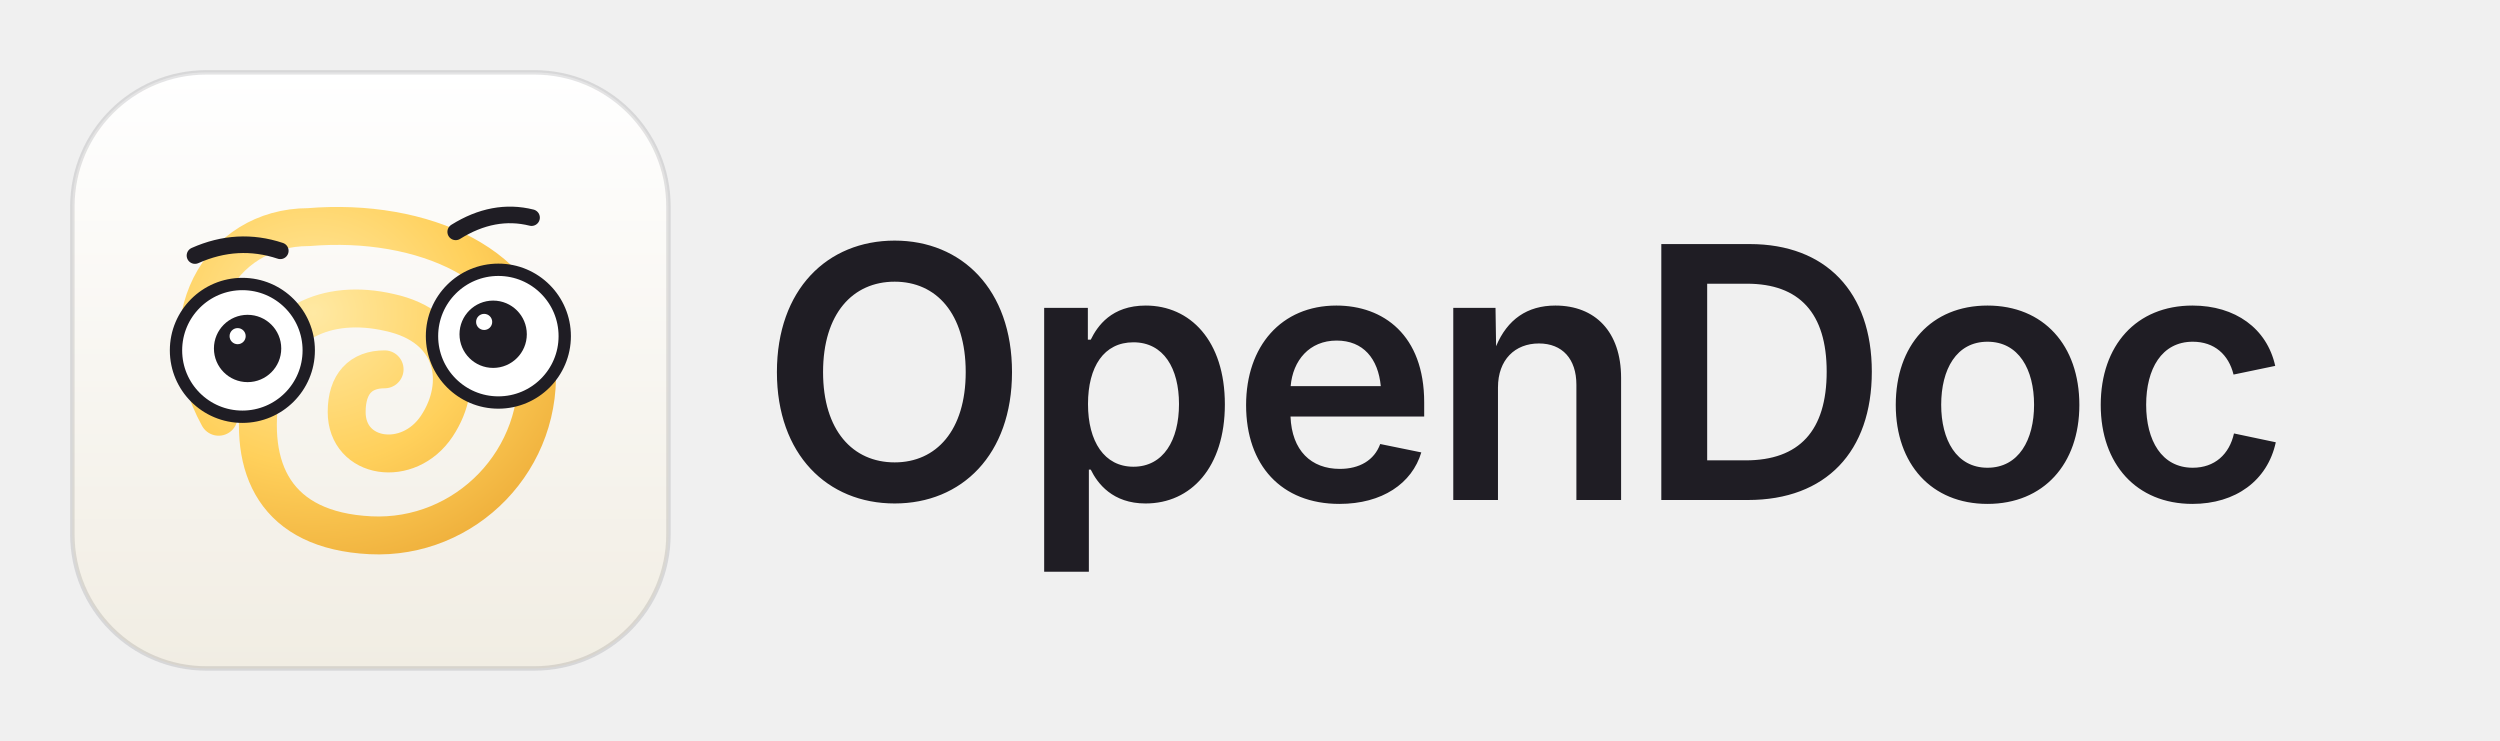
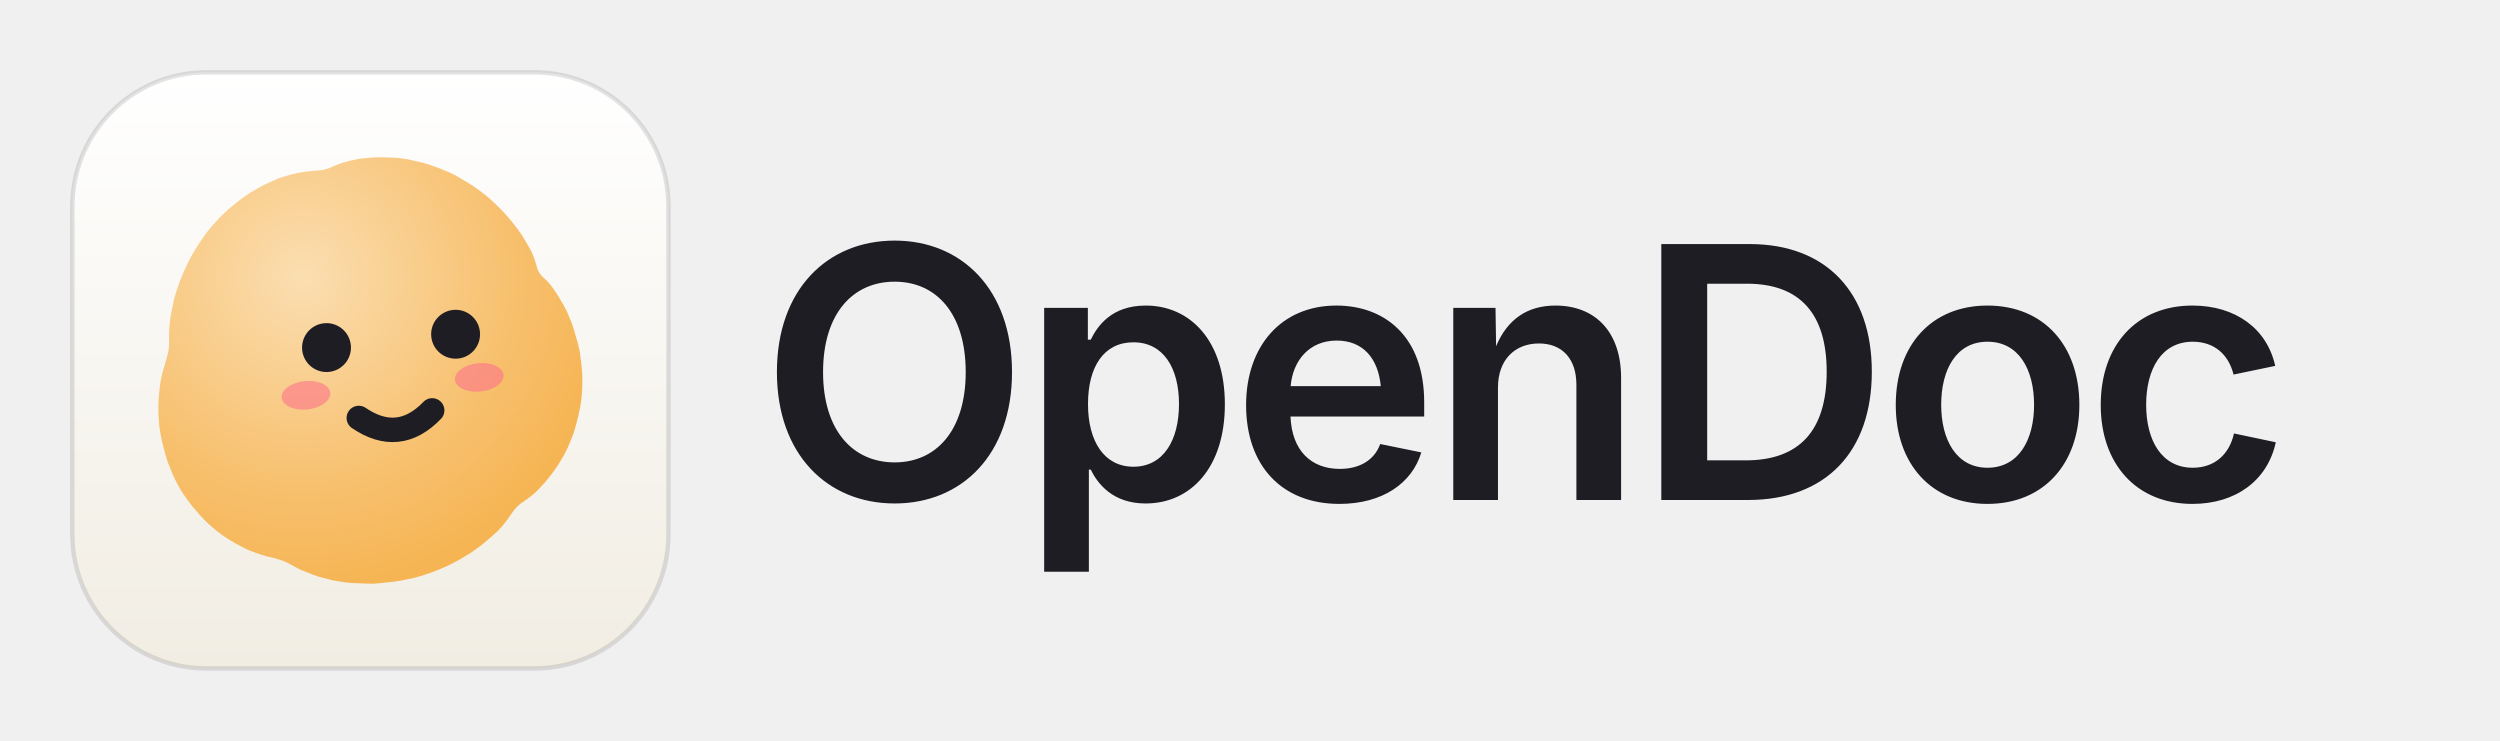
<svg xmlns="http://www.w3.org/2000/svg" viewBox="0 0 270 80" width="270" height="80" role="img" aria-label="OpenDoc">
  <style>text{fill:#1f1d24;font:600 38px Inter,"Segoe UI",sans-serif;letter-spacing:-1px}@media(prefers-color-scheme:dark){text{fill:#f4f2ec}}</style>
  <svg x="0" y="0" width="80" height="80" viewBox="0 0 100 100" role="img" aria-label="OpenDoc">
    <defs>
      <linearGradient id="od-tile" x1="0" y1="0" x2="0" y2="1">
        <stop offset="0" stop-color="#ffffff" />
        <stop offset="1" stop-color="#f1ede3" />
      </linearGradient>
    </defs>
    <rect x="9.77" y="9.77" width="80.47" height="80.47" rx="18.1" fill="url(#od-tile)" stroke="#1f1d24" stroke-opacity="0.12" stroke-width="0.6" />
-     <g transform="translate(50 50.5) scale(0.64) translate(-50 -51)">
+     <g transform="translate(50 50) scale(0.6) translate(-50 -50)">
      <defs>
-         <radialGradient id="od-clippy-1" cx="0.34" cy="0.28" r="0.9">
-           <stop offset="0" stop-color="#ffe9a3" />
-           <stop offset="0.55" stop-color="#ffd05b" />
-           <stop offset="1" stop-color="#edac38" />
+         <radialGradient id="od-face-1" cx="0.34" cy="0.28" r="0.9">
+           <stop offset="0" stop-color="hsl(36 90% 84%)" />
+           <stop offset="0.55" stop-color="hsl(36 90% 70%)" />
+           <stop offset="1" stop-color="hsl(36 90% 61%)" />
        </radialGradient>
      </defs>
-       <g>
-         <path class="od-face-body" d="M18 60C7 40 18 20 37 20C61 18 84 28 85 48C87 69 70 86 50 85C30 84 24 71 27 54C29 40 41 35 54 38C68 41 70 53 64 62C58 71 45 69 45 59C45 53 48 50 53 50" fill="none" stroke="url(#od-clippy-1)" stroke-width="8" stroke-linecap="round" stroke-linejoin="round" />
-       </g>
+       <path class="od-face-body" d="M97.5 48.8Q97.7 50.4 97.7 52Q97.7 53.6 97.6 55.2Q97.5 56.7 97.2 58.3Q96.9 59.9 96.5 61.4Q96.1 63 95.6 64.5Q95 66 94.4 67.4Q93.7 68.9 92.9 70.2Q92.1 71.6 91.1 72.9Q90.2 74.1 89.2 75.3Q88.1 76.5 87 77.6Q85.8 78.6 84.5 79.5Q83.2 80.3 82.3 81.5Q81.4 82.8 80.5 84Q79.6 85.2 78.5 86.3Q77.4 87.3 76.2 88.3Q75.1 89.3 73.8 90.2Q72.6 91.1 71.2 91.9Q69.9 92.7 68.5 93.4Q67.2 94.1 65.7 94.7Q64.3 95.3 62.8 95.8Q61.3 96.3 59.8 96.7Q58.3 97 56.8 97.3Q55.3 97.6 53.7 97.7Q52.2 97.9 50.6 98Q49.1 98 47.5 97.9Q45.9 97.9 44.4 97.7Q42.9 97.5 41.3 97.2Q39.8 96.8 38.3 96.4Q36.8 95.9 35.4 95.3Q34 94.8 32.7 94Q31.3 93.2 29.9 92.7Q28.4 92.2 26.9 91.9Q25.3 91.5 23.8 90.9Q22.3 90.4 20.9 89.6Q19.5 88.9 18.1 88Q16.8 87.2 15.5 86.2Q14.3 85.2 13.1 84.1Q11.9 82.9 10.9 81.7Q9.8 80.5 8.9 79.2Q7.9 77.9 7.1 76.5Q6.3 75.1 5.6 73.6Q5 72.1 4.4 70.6Q3.9 69.1 3.5 67.5Q3.1 66 2.8 64.4Q2.5 62.8 2.4 61.3Q2.3 59.7 2.3 58.1Q2.3 56.5 2.5 55Q2.6 53.4 2.9 51.9Q3.2 50.4 3.7 48.9Q4.1 47.4 4.5 46Q4.8 44.5 4.7 43Q4.7 41.5 4.8 40Q4.9 38.5 5.2 37.1Q5.5 35.6 5.8 34.1Q6.2 32.6 6.7 31.2Q7.2 29.7 7.8 28.3Q8.4 26.9 9.1 25.5Q9.8 24.1 10.6 22.8Q11.4 21.5 12.3 20.2Q13.2 18.9 14.2 17.7Q15.2 16.6 16.3 15.4Q17.4 14.3 18.6 13.3Q19.8 12.3 21.1 11.3Q22.3 10.4 23.7 9.6Q25 8.8 26.4 8.1Q27.9 7.4 29.3 6.8Q30.8 6.3 32.3 5.9Q33.8 5.5 35.4 5.3Q36.9 5.1 38.5 5Q40 4.9 41.4 4.2Q42.9 3.5 44.4 3.1Q45.9 2.7 47.5 2.4Q49.1 2.2 50.6 2.1Q52.2 2 53.8 2.1Q55.4 2.1 57 2.3Q58.6 2.5 60.1 2.9Q61.7 3.2 63.2 3.7Q64.7 4.2 66.2 4.8Q67.7 5.4 69.1 6.1Q70.5 6.9 71.8 7.7Q73.2 8.5 74.5 9.5Q75.7 10.4 76.9 11.4Q78.1 12.5 79.2 13.6Q80.3 14.7 81.3 15.9Q82.3 17.1 83.2 18.3Q84.2 19.6 84.9 20.9Q85.7 22.2 86.4 23.6Q87 25 87.4 26.5Q87.7 28 88.9 29.1Q90.1 30.1 91 31.4Q91.9 32.6 92.7 34Q93.5 35.3 94.2 36.7Q94.8 38.1 95.4 39.6Q95.9 41.1 96.3 42.6Q96.8 44.1 97.1 45.7Q97.3 47.2 97.5 48.8Z" fill="url(#od-face-1)" />
      <g class="od-face-look">
-         <circle cx="23" cy="46" r="14" fill="#fff" stroke="#1f1d24" stroke-width="2.6" />
-         <circle cx="24.1" cy="45.6" r="7.1" fill="#1f1d24" />
-         <circle cx="77" cy="43" r="14" fill="#fff" stroke="#1f1d24" stroke-width="2.6" />
-         <circle cx="75.9" cy="42.6" r="7.1" fill="#1f1d24" />
-         <circle cx="22" cy="43" r="1.7" fill="#fff" />
-         <circle cx="74" cy="40" r="1.7" fill="#fff" />
-         <path d="M13 26Q22 22 31 25" fill="none" stroke="#1f1d24" stroke-width="3.5" stroke-linecap="round" stroke-linejoin="round" />
-         <path d="M68 21Q76 16 84 18" fill="none" stroke="#1f1d24" stroke-width="3.5" stroke-linecap="round" stroke-linejoin="round" />
+         <g transform="rotate(-5.9 54.8 51.6)">
+           <ellipse cx="35.2" cy="53.6" rx="5.5" ry="3.2" fill="hsl(350 95% 72% / 0.6)" />
+           <ellipse cx="74.4" cy="53.6" rx="5.5" ry="3.2" fill="hsl(350 95% 72% / 0.6)" />
+           <circle cx="40.9" cy="43.4" r="5.5" fill="#1f1d24" />
+           <circle cx="70.1" cy="43.4" r="5.5" fill="#1f1d24" />
+           <path d="M46.5 59.9Q54.8 66.9 63.1 59.9" fill="none" stroke="#1f1d24" stroke-width="5.5" stroke-linecap="round" stroke-linejoin="round" />
+         </g>
      </g>
    </g>
  </svg>
  <text x="82" y="54">OpenDoc</text>
</svg>
